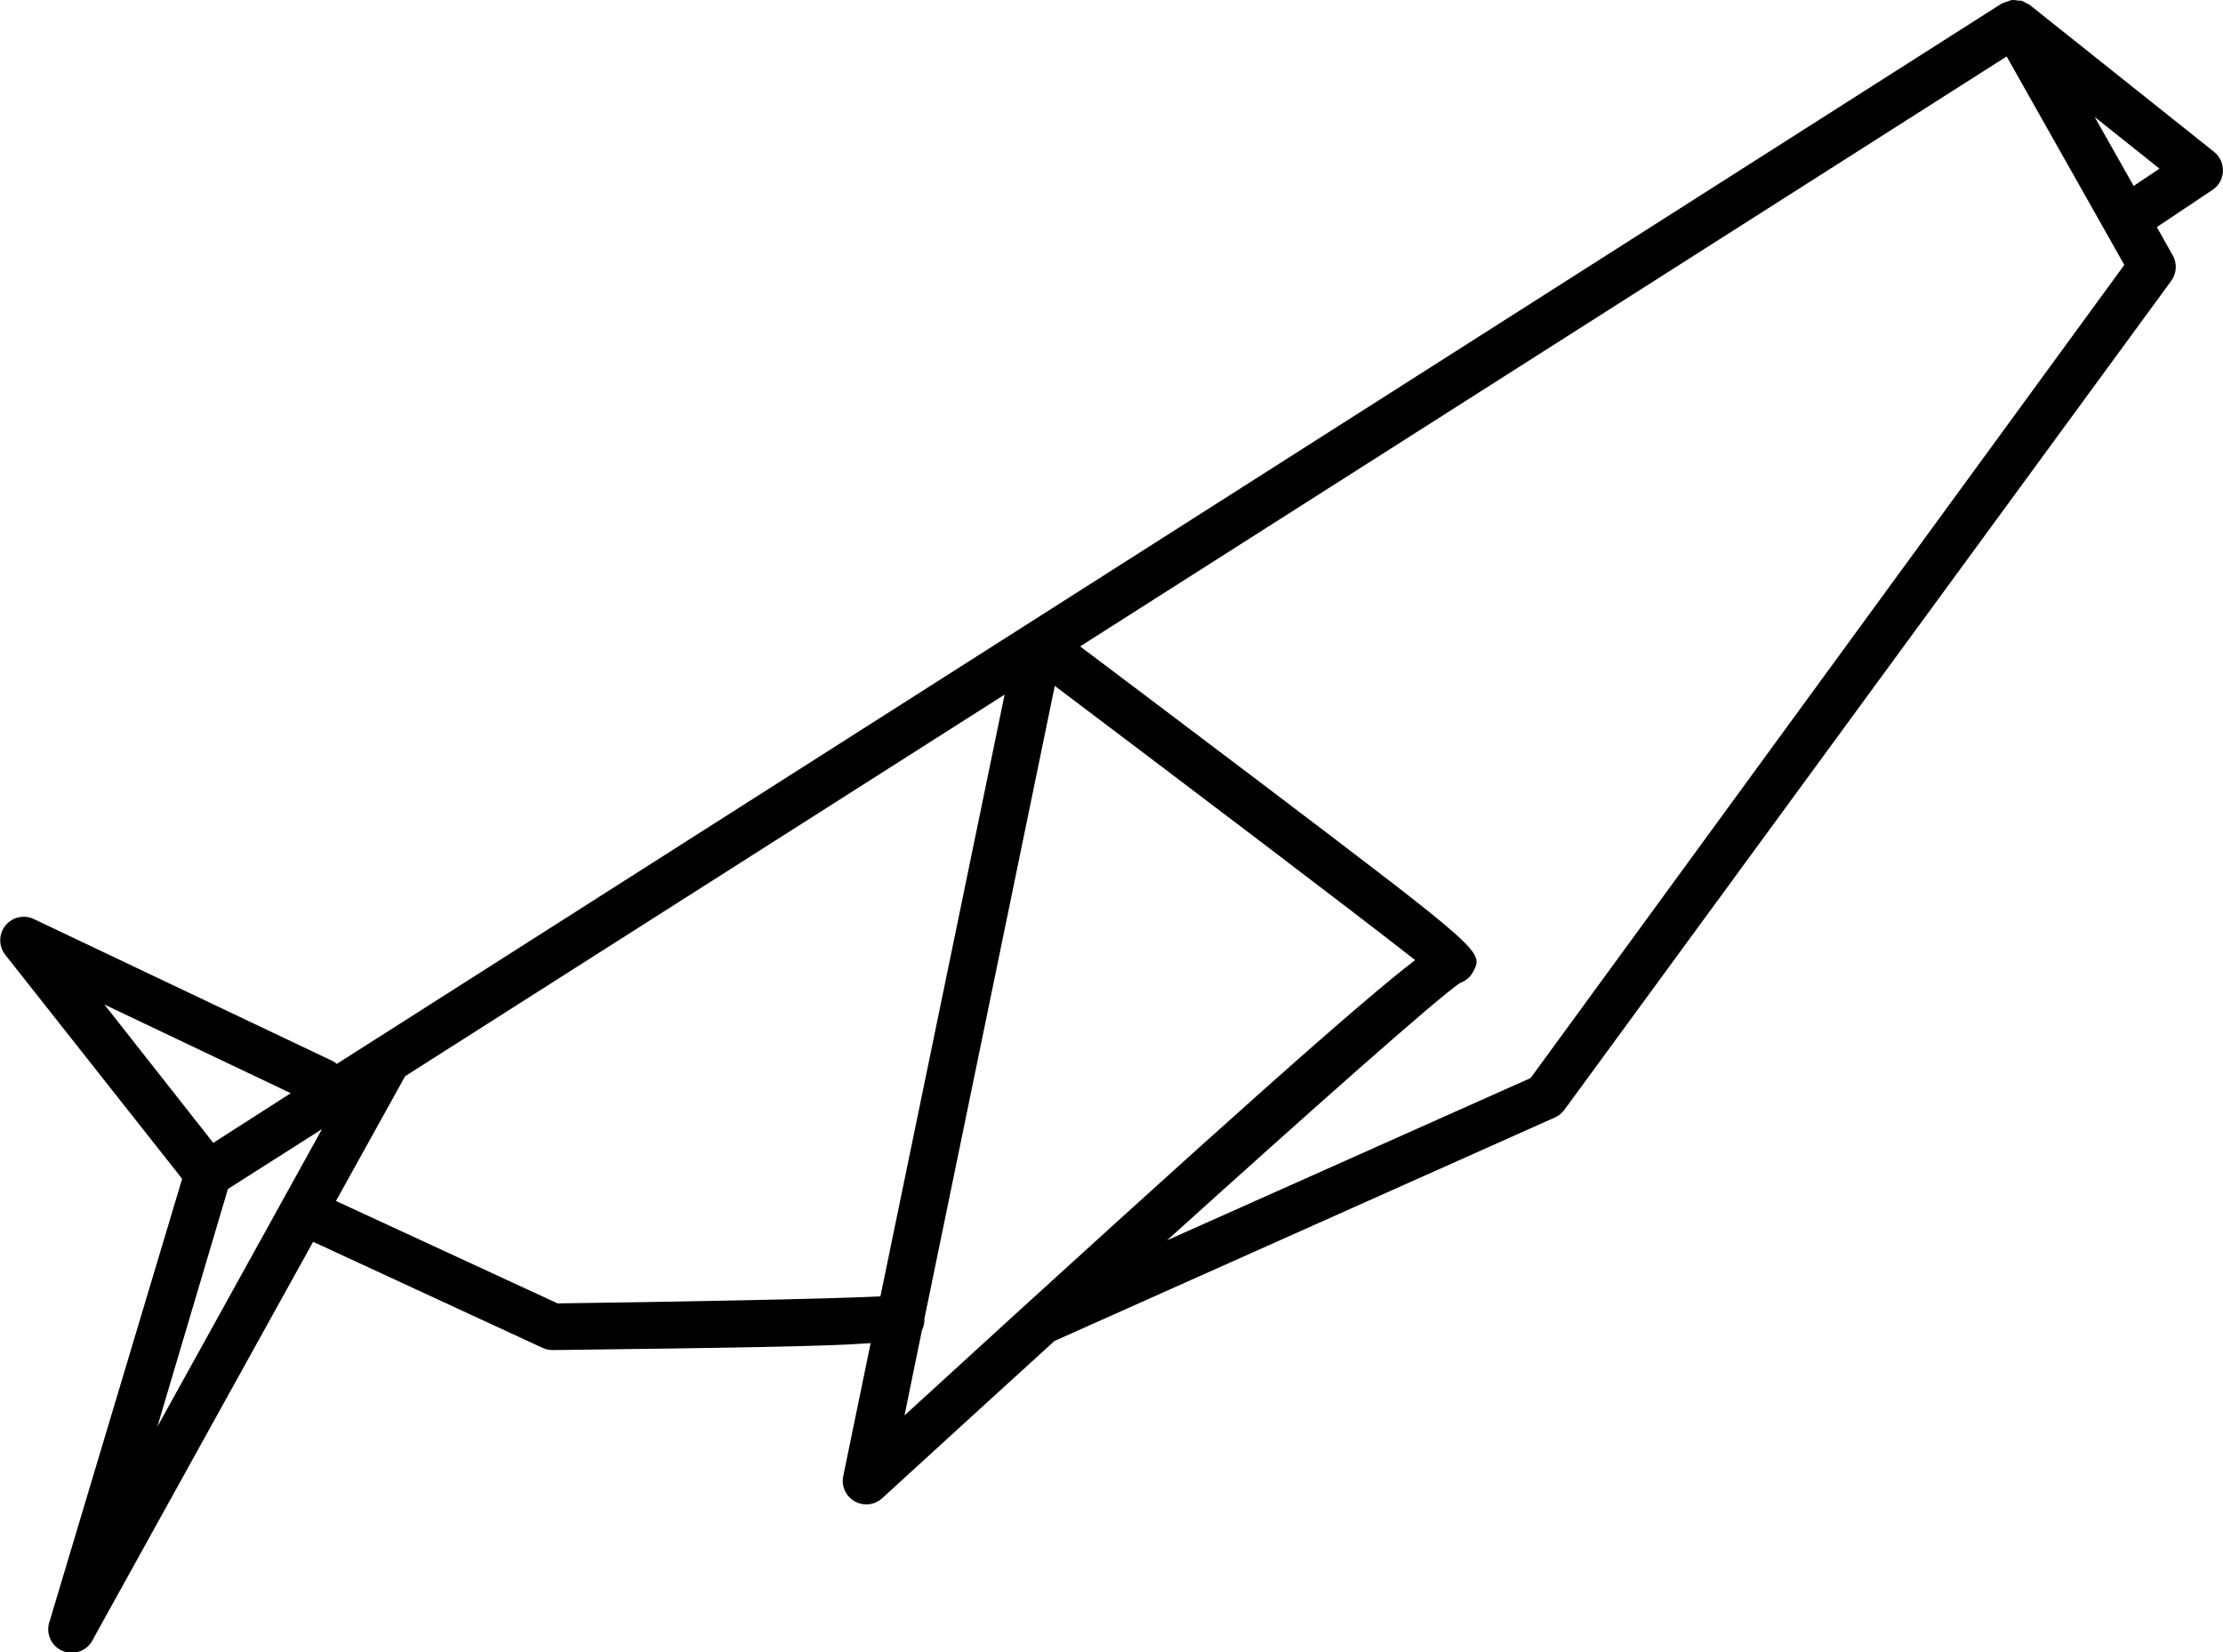
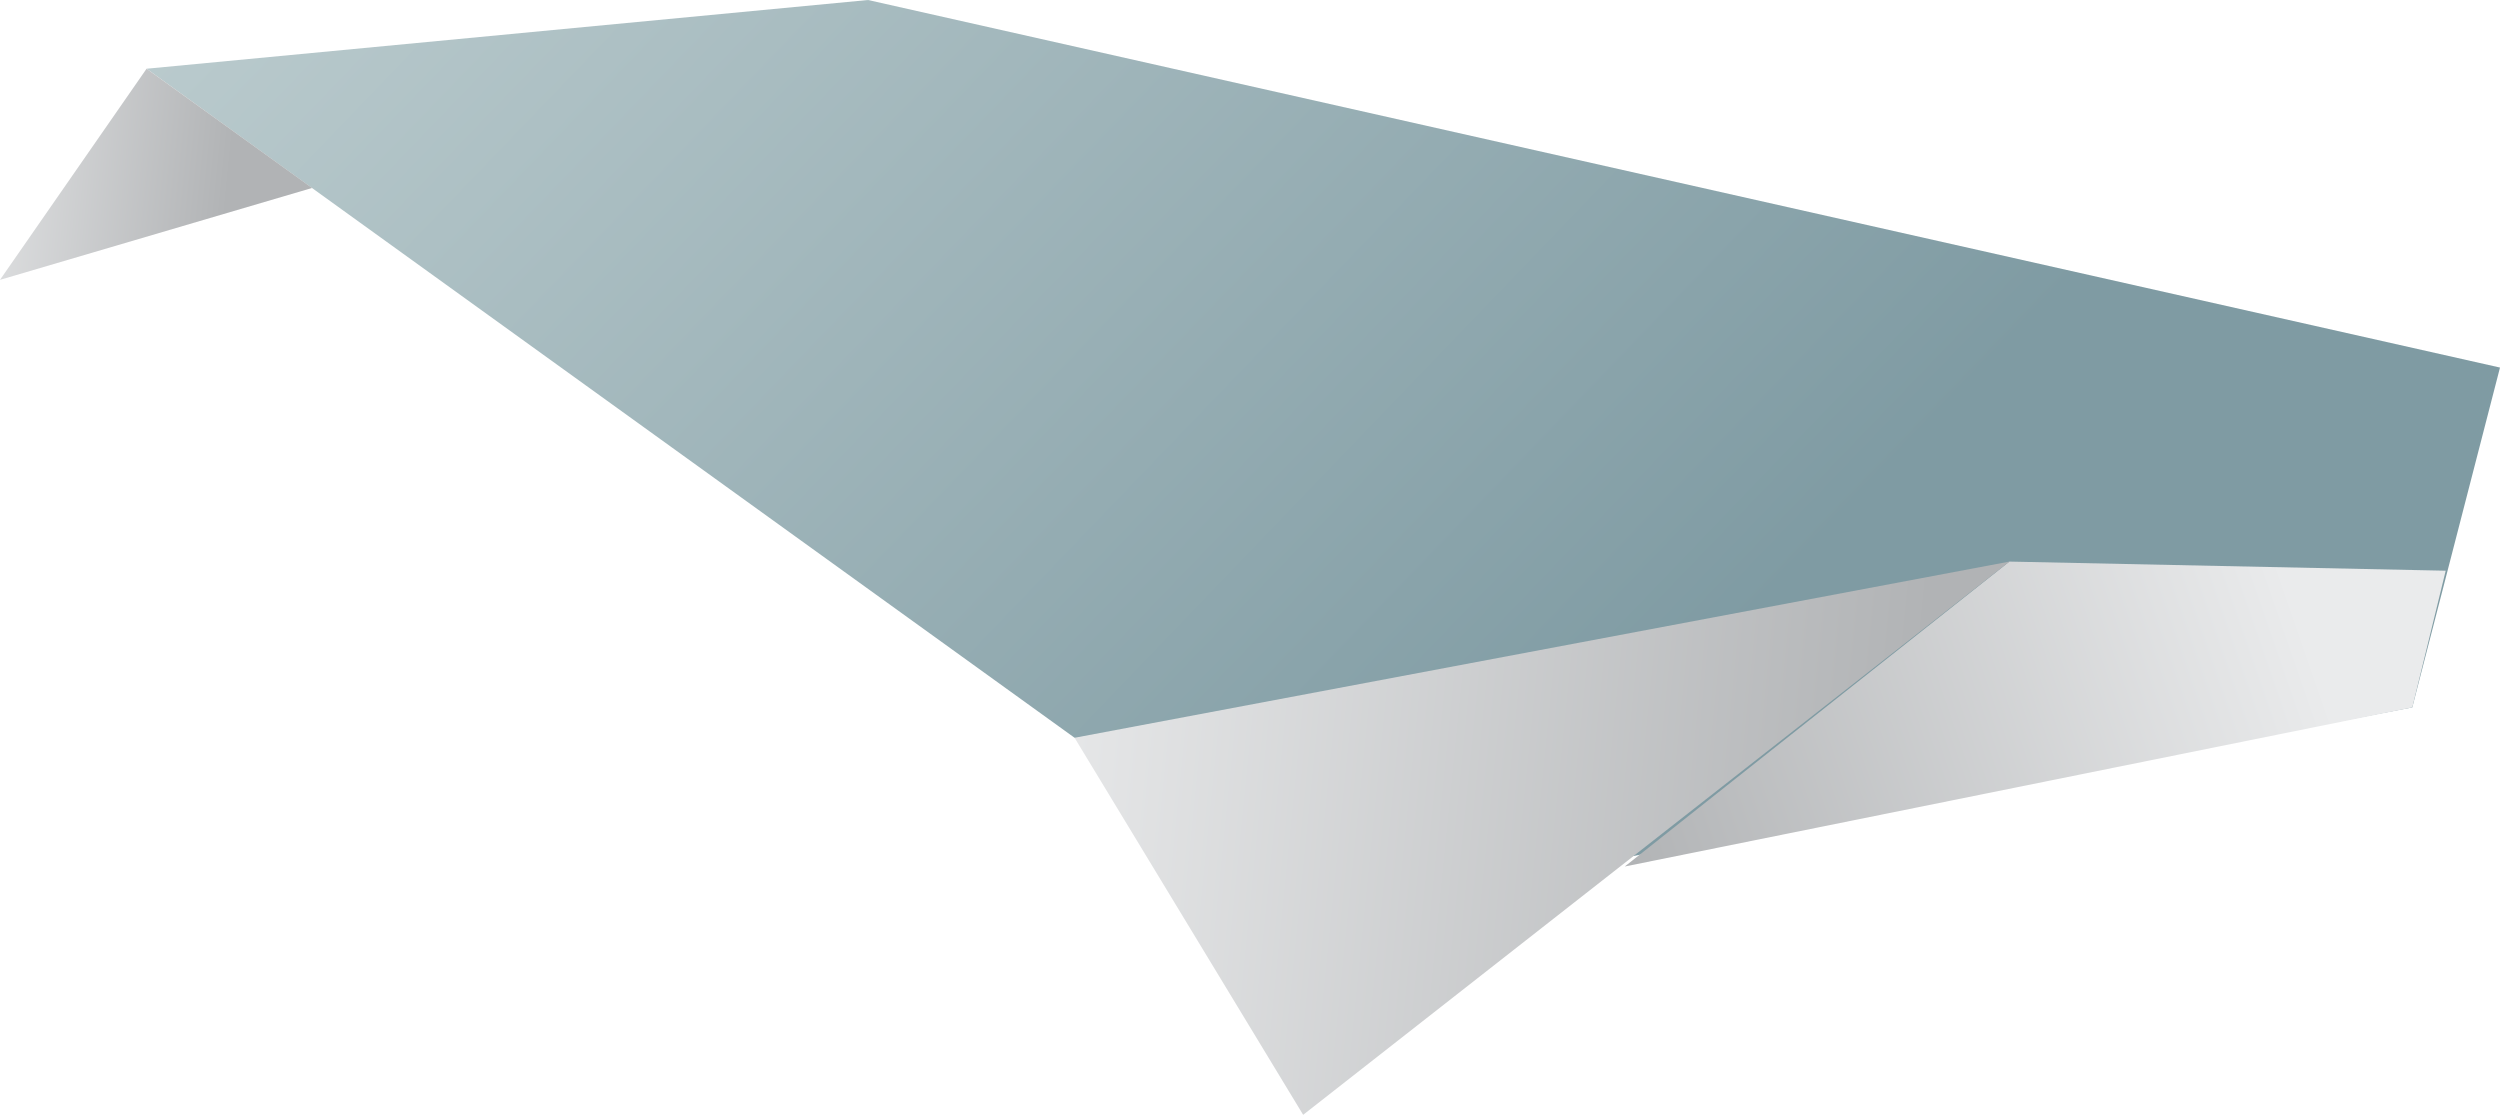
- <svg xmlns="http://www.w3.org/2000/svg" viewBox="0 0 268.5 199.48">
+ <svg xmlns="http://www.w3.org/2000/svg" xmlns:xlink="http://www.w3.org/1999/xlink" viewBox="0 0 65.84 29.36">
+   <defs>
+     <style>.cls-1{fill:url(#linear-gradient);}.cls-2{fill:url(#linear-gradient-2);}.cls-3{fill:url(#linear-gradient-3);}.cls-4{fill:url(#linear-gradient-4);}</style>
+     <linearGradient id="linear-gradient" x1="421.06" y1="40.76" x2="384.6" y2="69.41" gradientTransform="matrix(-1, -0.1, -0.1, 1, 436.71, -13.61)" gradientUnits="userSpaceOnUse">
+       <stop offset="0" stop-color="#c2d1d3" />
+       <stop offset="1" stop-color="#7f9ba3" />
+     </linearGradient>
+     <linearGradient id="linear-gradient-2" x1="387.16" y1="73.73" x2="369.95" y2="65.78" gradientTransform="matrix(-1, -0.1, -0.1, 1, 436.71, -13.61)" gradientUnits="userSpaceOnUse">
+       <stop offset="0" stop-color="#b1b3b5" />
+       <stop offset="1" stop-color="#eaebec" />
+     </linearGradient>
+     <linearGradient id="linear-gradient-3" x1="379.13" y1="74.27" x2="403.17" y2="74.27" xlink:href="#linear-gradient-2" />
+     <linearGradient id="linear-gradient-4" x1="424.59" y1="60.98" x2="432.52" y2="60.98" xlink:href="#linear-gradient-2" />
+   </defs>
  <g id="Layer_2" data-name="Layer 2">
-     <g id="Layer_1-2" data-name="Layer 1">
-       <path d="M268.49,20.69a2.84,2.84,0,0,0-1.06-2.34L245.15.59h0a2.27,2.27,0,0,0-.41-.21,2.88,2.88,0,0,0-.61-.3h0c-.12,0-.23,0-.35,0A3,3,0,0,0,243,0a2.07,2.07,0,0,0-.42.14,2.8,2.8,0,0,0-.63.23l-.09,0L45.33,125.55l-.13.08-4.52,2.88a2.82,2.82,0,0,0-.39-.29L4.06,111A2.84,2.84,0,0,0,.61,115.3L22,142.39,6,195.82A2.84,2.84,0,0,0,11.24,198l26.58-48,27.73,12.82a3,3,0,0,0,1.2.26h0c21.57-.28,32.65-.42,38.41-.84l-3.32,16.11a2.83,2.83,0,0,0,1.39,3,2.79,2.79,0,0,0,1.4.37,2.86,2.86,0,0,0,1.92-.74c6.35-5.82,13.53-12.37,20.81-19l60.45-27a2.93,2.93,0,0,0,1.14-.92L262.25,33.92a2.83,2.83,0,0,0,.18-3.07l-1.92-3.42,6.72-4.49A2.82,2.82,0,0,0,268.49,20.69ZM35.12,132.05l-9.36,6L12.61,121.34Zm-7.59,11.57,11.36-7.23L19,172.35Zm39.82,13.82L40.58,145.07,48.93,130l72.41-46.1-15,72.69C100.22,156.91,80.41,157.27,67.35,157.44Zm44,3.26a3,3,0,0,0,.3-1.14,1.13,1.13,0,0,0,0-.26l15.75-76.45c15.82,11.93,36.43,27.54,43.52,33.12-6.51,5-22,18.69-61.67,55Zm73.52-30.48-43.91,19.6c17.37-15.68,32.67-29.28,35.4-31.09a2.86,2.86,0,0,0,1.58-1.37c1.25-2.4,1.25-2.4-25.67-22.82C143.63,88,135,81.5,130.46,78.08L242.37,6.82,256.58,32ZM257.71,22.46,253,14.13l7.83,6.24Z" />
+     <g id="Origami">
+       <g id="whale">
+         <polygon class="cls-1" points="63.53 18.63 65.84 9.68 22.86 0 3.86 1.81 28.3 19.43 42.51 22.64 63.53 18.63" />
+         <polygon class="cls-2" points="64.41 15.03 64.41 15.03 52.92 14.79 42.79 22.82 63.53 18.63 64.41 15.03" />
+         <polygon class="cls-3" points="52.92 14.79 28.3 19.43 34.32 29.36 52.92 14.79" />
+         <polygon class="cls-4" points="8.22 4.95 0 7.37 3.86 1.81 8.22 4.95" />
+       </g>
    </g>
  </g>
</svg>
